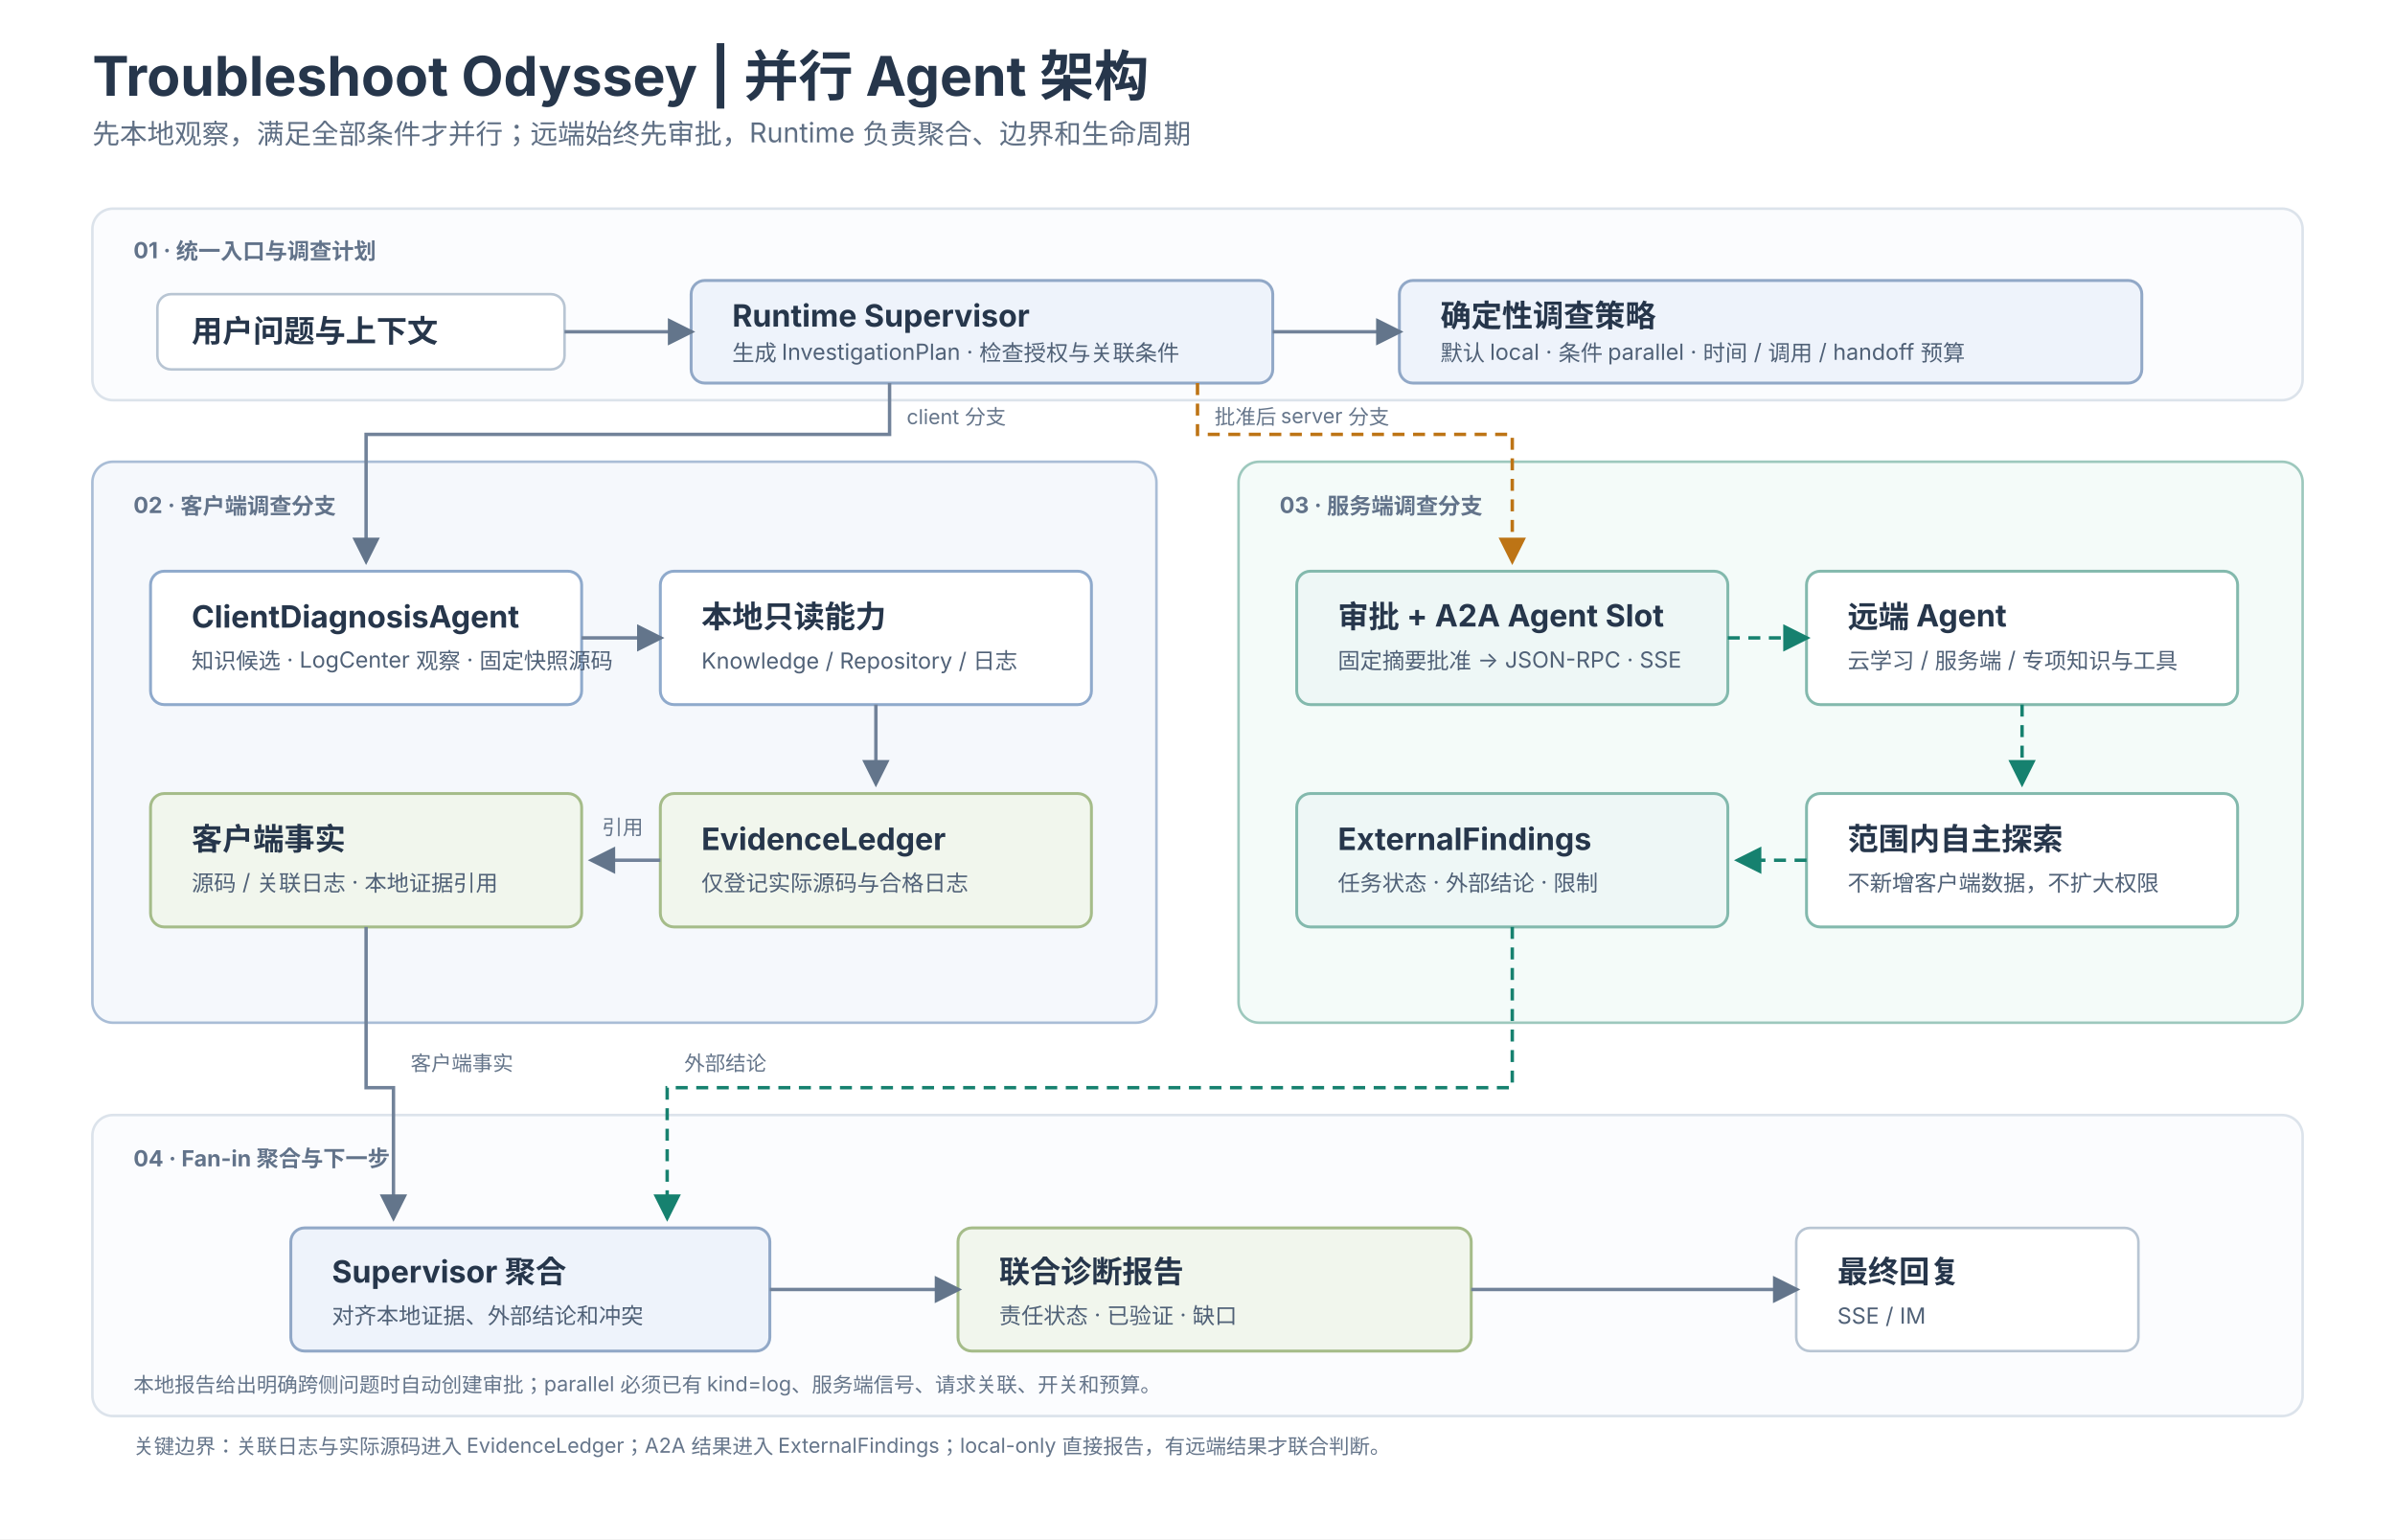
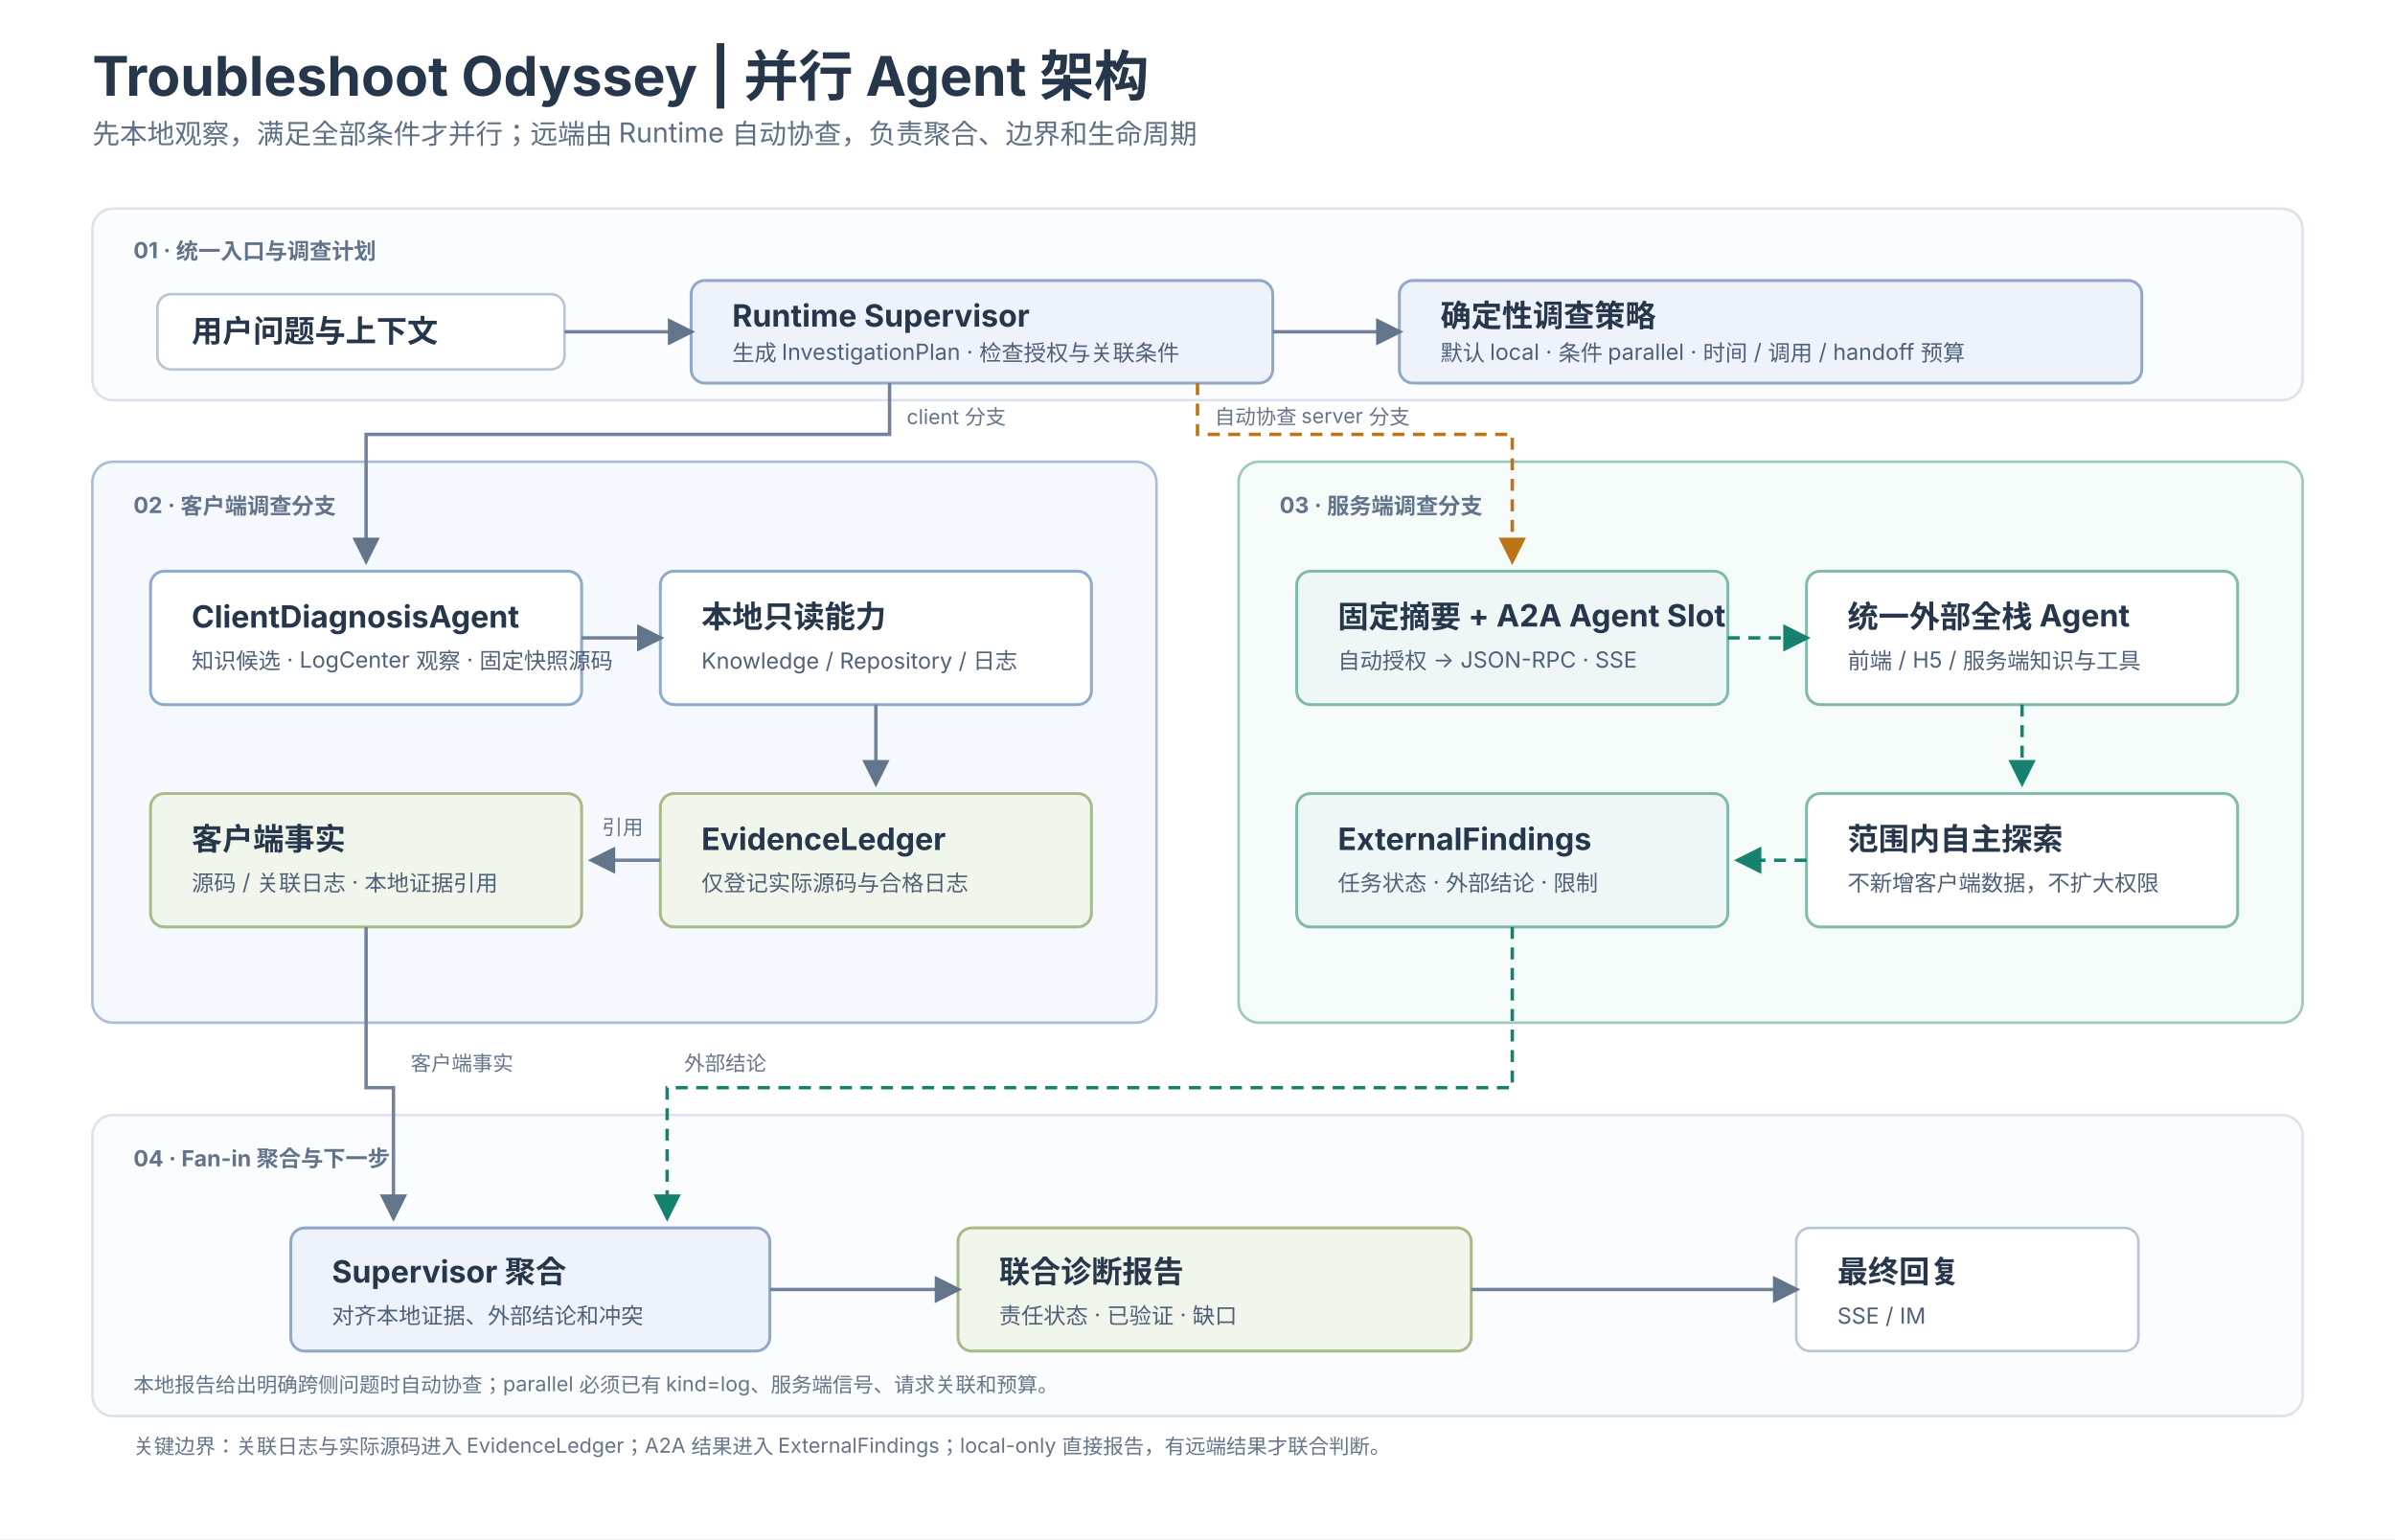
<svg xmlns="http://www.w3.org/2000/svg" viewBox="0 0 1400 900" role="img" aria-labelledby="title description">
  <defs>
    <marker id="arrow" viewBox="0 0 10 10" refX="8.5" refY="5" markerWidth="8" markerHeight="8" orient="auto">
      <path d="M 0 0 L 10 5 L 0 10 z" fill="#63758b" />
    </marker>
    <marker id="arrow-green" viewBox="0 0 10 10" refX="8.5" refY="5" markerWidth="8" markerHeight="8" orient="auto">
      <path d="M 0 0 L 10 5 L 0 10 z" fill="#16816f" />
    </marker>
    <marker id="arrow-orange" viewBox="0 0 10 10" refX="8.5" refY="5" markerWidth="8" markerHeight="8" orient="auto">
      <path d="M 0 0 L 10 5 L 0 10 z" fill="#bd7415" />
    </marker>
    <style>
      text { font-family: -apple-system, BlinkMacSystemFont, "PingFang SC", "Microsoft YaHei", sans-serif; fill: #26364b; }
      .title { font-size: 32px; font-weight: 700; }
      .subtitle { font-size: 16px; fill: #5f6f84; }
      .section { font-size: 13px; font-weight: 700; fill: #62738a; }
      .heading { font-size: 18px; font-weight: 700; }
      .body { font-size: 13px; fill: #506177; }
      .small { font-size: 12px; fill: #65758a; }
      .frame { fill: #fbfcfe; stroke: #dce3eb; stroke-width: 1.5; }
      .box { fill: #ffffff; stroke: #b8c5d3; stroke-width: 1.5; }
      .client-frame { fill: #f5f8fc; stroke: #a9bdd6; stroke-width: 1.5; }
      .server-frame { fill: #f4fbf9; stroke: #9dc8bd; stroke-width: 1.5; }
      .runtime { fill: #eef3fb; stroke: #91a8c7; stroke-width: 1.7; }
      .client { fill: #ffffff; stroke: #8faacc; stroke-width: 1.7; }
      .server { fill: #ffffff; stroke: #83b9ad; stroke-width: 1.7; }
      .planned { fill: #fffaf0; stroke: #d99a3c; stroke-width: 1.7; stroke-dasharray: 7 5; }
      .data { fill: #f1f6ed; stroke: #a5bc89; stroke-width: 1.7; }
      .external { fill: #eef7f6; stroke: #83b9ad; stroke-width: 1.7; }
      .edge { fill: none; stroke: #718299; stroke-width: 2; marker-end: url(#arrow); }
      .edge-green { fill: none; stroke: #16816f; stroke-width: 2; stroke-dasharray: 7 5; marker-end: url(#arrow-green); }
      .edge-orange { fill: none; stroke: #bd7415; stroke-width: 2; stroke-dasharray: 7 5; marker-end: url(#arrow-orange); }
    </style>
  </defs>
  <rect width="1400" height="900" fill="#ffffff" />
  <text x="54" y="56" class="title">Troubleshoot Odyssey | 并行 Agent 架构</text>
-   <text x="54" y="84" class="subtitle">先本地观察，满足全部条件才并行；远端始终先审批，Runtime 负责聚合、边界和生命周期</text>
+   <text x="54" y="84" class="subtitle">先本地观察，满足全部条件才并行；远端由 Runtime 自动协查，负责聚合、边界和生命周期</text>
  <rect x="54" y="122" width="1292" height="112" rx="12" class="frame" />
  <text x="78" y="151" class="section">01 · 统一入口与调查计划</text>
  <rect x="92" y="172" width="238" height="44" rx="8" class="box" />
  <text x="112" y="200" class="heading">用户问题与上下文</text>
  <rect x="404" y="164" width="340" height="60" rx="8" class="runtime" />
  <text x="428" y="191" class="heading">Runtime Supervisor</text>
  <text x="428" y="211" class="body">生成 InvestigationPlan · 检查授权与关联条件</text>
  <rect x="818" y="164" width="434" height="60" rx="8" class="runtime" />
  <text x="842" y="191" class="heading">确定性调查策略</text>
  <text x="842" y="211" class="body">默认 local · 条件 parallel · 时间 / 调用 / handoff 预算</text>
  <path d="M 330 194 H 404" class="edge" />
  <path d="M 744 194 H 818" class="edge" />
  <rect x="54" y="270" width="622" height="328" rx="12" class="client-frame" />
  <text x="78" y="300" class="section">02 · 客户端调查分支</text>
  <rect x="88" y="334" width="252" height="78" rx="8" class="client" />
  <text x="112" y="367" class="heading">ClientDiagnosisAgent</text>
  <text x="112" y="391" class="body">知识候选 · LogCenter 观察 · 固定快照源码</text>
  <rect x="386" y="334" width="252" height="78" rx="8" class="client" />
  <text x="410" y="367" class="heading">本地只读能力</text>
  <text x="410" y="391" class="body">Knowledge / Repository / 日志</text>
  <rect x="88" y="464" width="252" height="78" rx="8" class="data" />
  <text x="112" y="497" class="heading">客户端事实</text>
  <text x="112" y="521" class="body">源码 / 关联日志 · 本地证据引用</text>
  <rect x="386" y="464" width="252" height="78" rx="8" class="data" />
  <text x="410" y="497" class="heading">EvidenceLedger</text>
  <text x="410" y="521" class="body">仅登记实际源码与合格日志</text>
  <path d="M 520 224 V 254 H 214 V 328" class="edge" />
  <text x="530" y="248" class="small">client 分支</text>
  <path d="M 340 373 H 386" class="edge" />
  <path d="M 512 412 V 458" class="edge" />
  <path d="M 386 503 H 346" class="edge" />
  <text x="352" y="488" class="small">引用</text>
  <rect x="724" y="270" width="622" height="328" rx="12" class="server-frame" />
  <text x="748" y="300" class="section">03 · 服务端调查分支</text>
  <rect x="758" y="334" width="252" height="78" rx="8" class="external" />
-   <text x="782" y="367" class="heading">审批 + A2A Agent Slot</text>
-   <text x="782" y="391" class="body">固定摘要批准 → JSON-RPC · SSE</text>
+   <text x="782" y="367" class="heading">固定摘要 + A2A Agent Slot</text>
+   <text x="782" y="391" class="body">自动授权 → JSON-RPC · SSE</text>
  <rect x="1056" y="334" width="252" height="78" rx="8" class="server" />
-   <text x="1080" y="367" class="heading">远端 Agent</text>
-   <text x="1080" y="391" class="body">云学习 / 服务端 / 专项知识与工具</text>
+   <text x="1080" y="367" class="heading">统一外部全栈 Agent</text>
+   <text x="1080" y="391" class="body">前端 / H5 / 服务端知识与工具</text>
  <rect x="758" y="464" width="252" height="78" rx="8" class="external" />
  <text x="782" y="497" class="heading">ExternalFindings</text>
  <text x="782" y="521" class="body">任务状态 · 外部结论 · 限制</text>
  <rect x="1056" y="464" width="252" height="78" rx="8" class="server" />
  <text x="1080" y="497" class="heading">范围内自主探索</text>
  <text x="1080" y="521" class="body">不新增客户端数据，不扩大权限</text>
  <path d="M 700 224 V 254 H 884 V 328" class="edge-orange" />
-   <text x="710" y="248" class="small">批准后 server 分支</text>
+   <text x="710" y="248" class="small">自动协查 server 分支</text>
  <path d="M 1010 373 H 1056" class="edge-green" />
  <path d="M 1182 412 V 458" class="edge-green" />
  <path d="M 1056 503 H 1016" class="edge-green" />
  <rect x="54" y="652" width="1292" height="176" rx="12" class="frame" />
  <text x="78" y="682" class="section">04 · Fan-in 聚合与下一步</text>
  <rect x="170" y="718" width="280" height="72" rx="8" class="runtime" />
  <text x="194" y="750" class="heading">Supervisor 聚合</text>
  <text x="194" y="774" class="body">对齐本地证据、外部结论和冲突</text>
  <rect x="560" y="718" width="300" height="72" rx="8" class="data" />
  <text x="584" y="750" class="heading">联合诊断报告</text>
  <text x="584" y="774" class="body">责任状态 · 已验证 · 缺口</text>
  <rect x="1050" y="718" width="200" height="72" rx="8" class="box" />
  <text x="1074" y="750" class="heading">最终回复</text>
  <text x="1074" y="774" class="body">SSE / IM</text>
  <path d="M 214 542 V 636 H 230 V 712" class="edge" />
  <path d="M 884 542 V 636 H 390 V 712" class="edge-green" />
  <text x="240" y="626" class="small">客户端事实</text>
  <text x="400" y="626" class="small">外部结论</text>
  <path d="M 450 754 H 560" class="edge" />
  <path d="M 860 754 H 1050" class="edge" />
-   <text x="78" y="814" class="small">本地报告给出明确跨侧问题时自动创建审批；parallel 必须已有 kind=log、服务端信号、请求关联、开关和预算。</text>
+   <text x="78" y="814" class="small">本地报告给出明确跨侧问题时自动协查；parallel 必须已有 kind=log、服务端信号、请求关联和预算。</text>
  <text x="78" y="850" class="small">关键边界：关联日志与实际源码进入 EvidenceLedger；A2A 结果进入 ExternalFindings；local-only 直接报告，有远端结果才联合判断。</text>
</svg>
